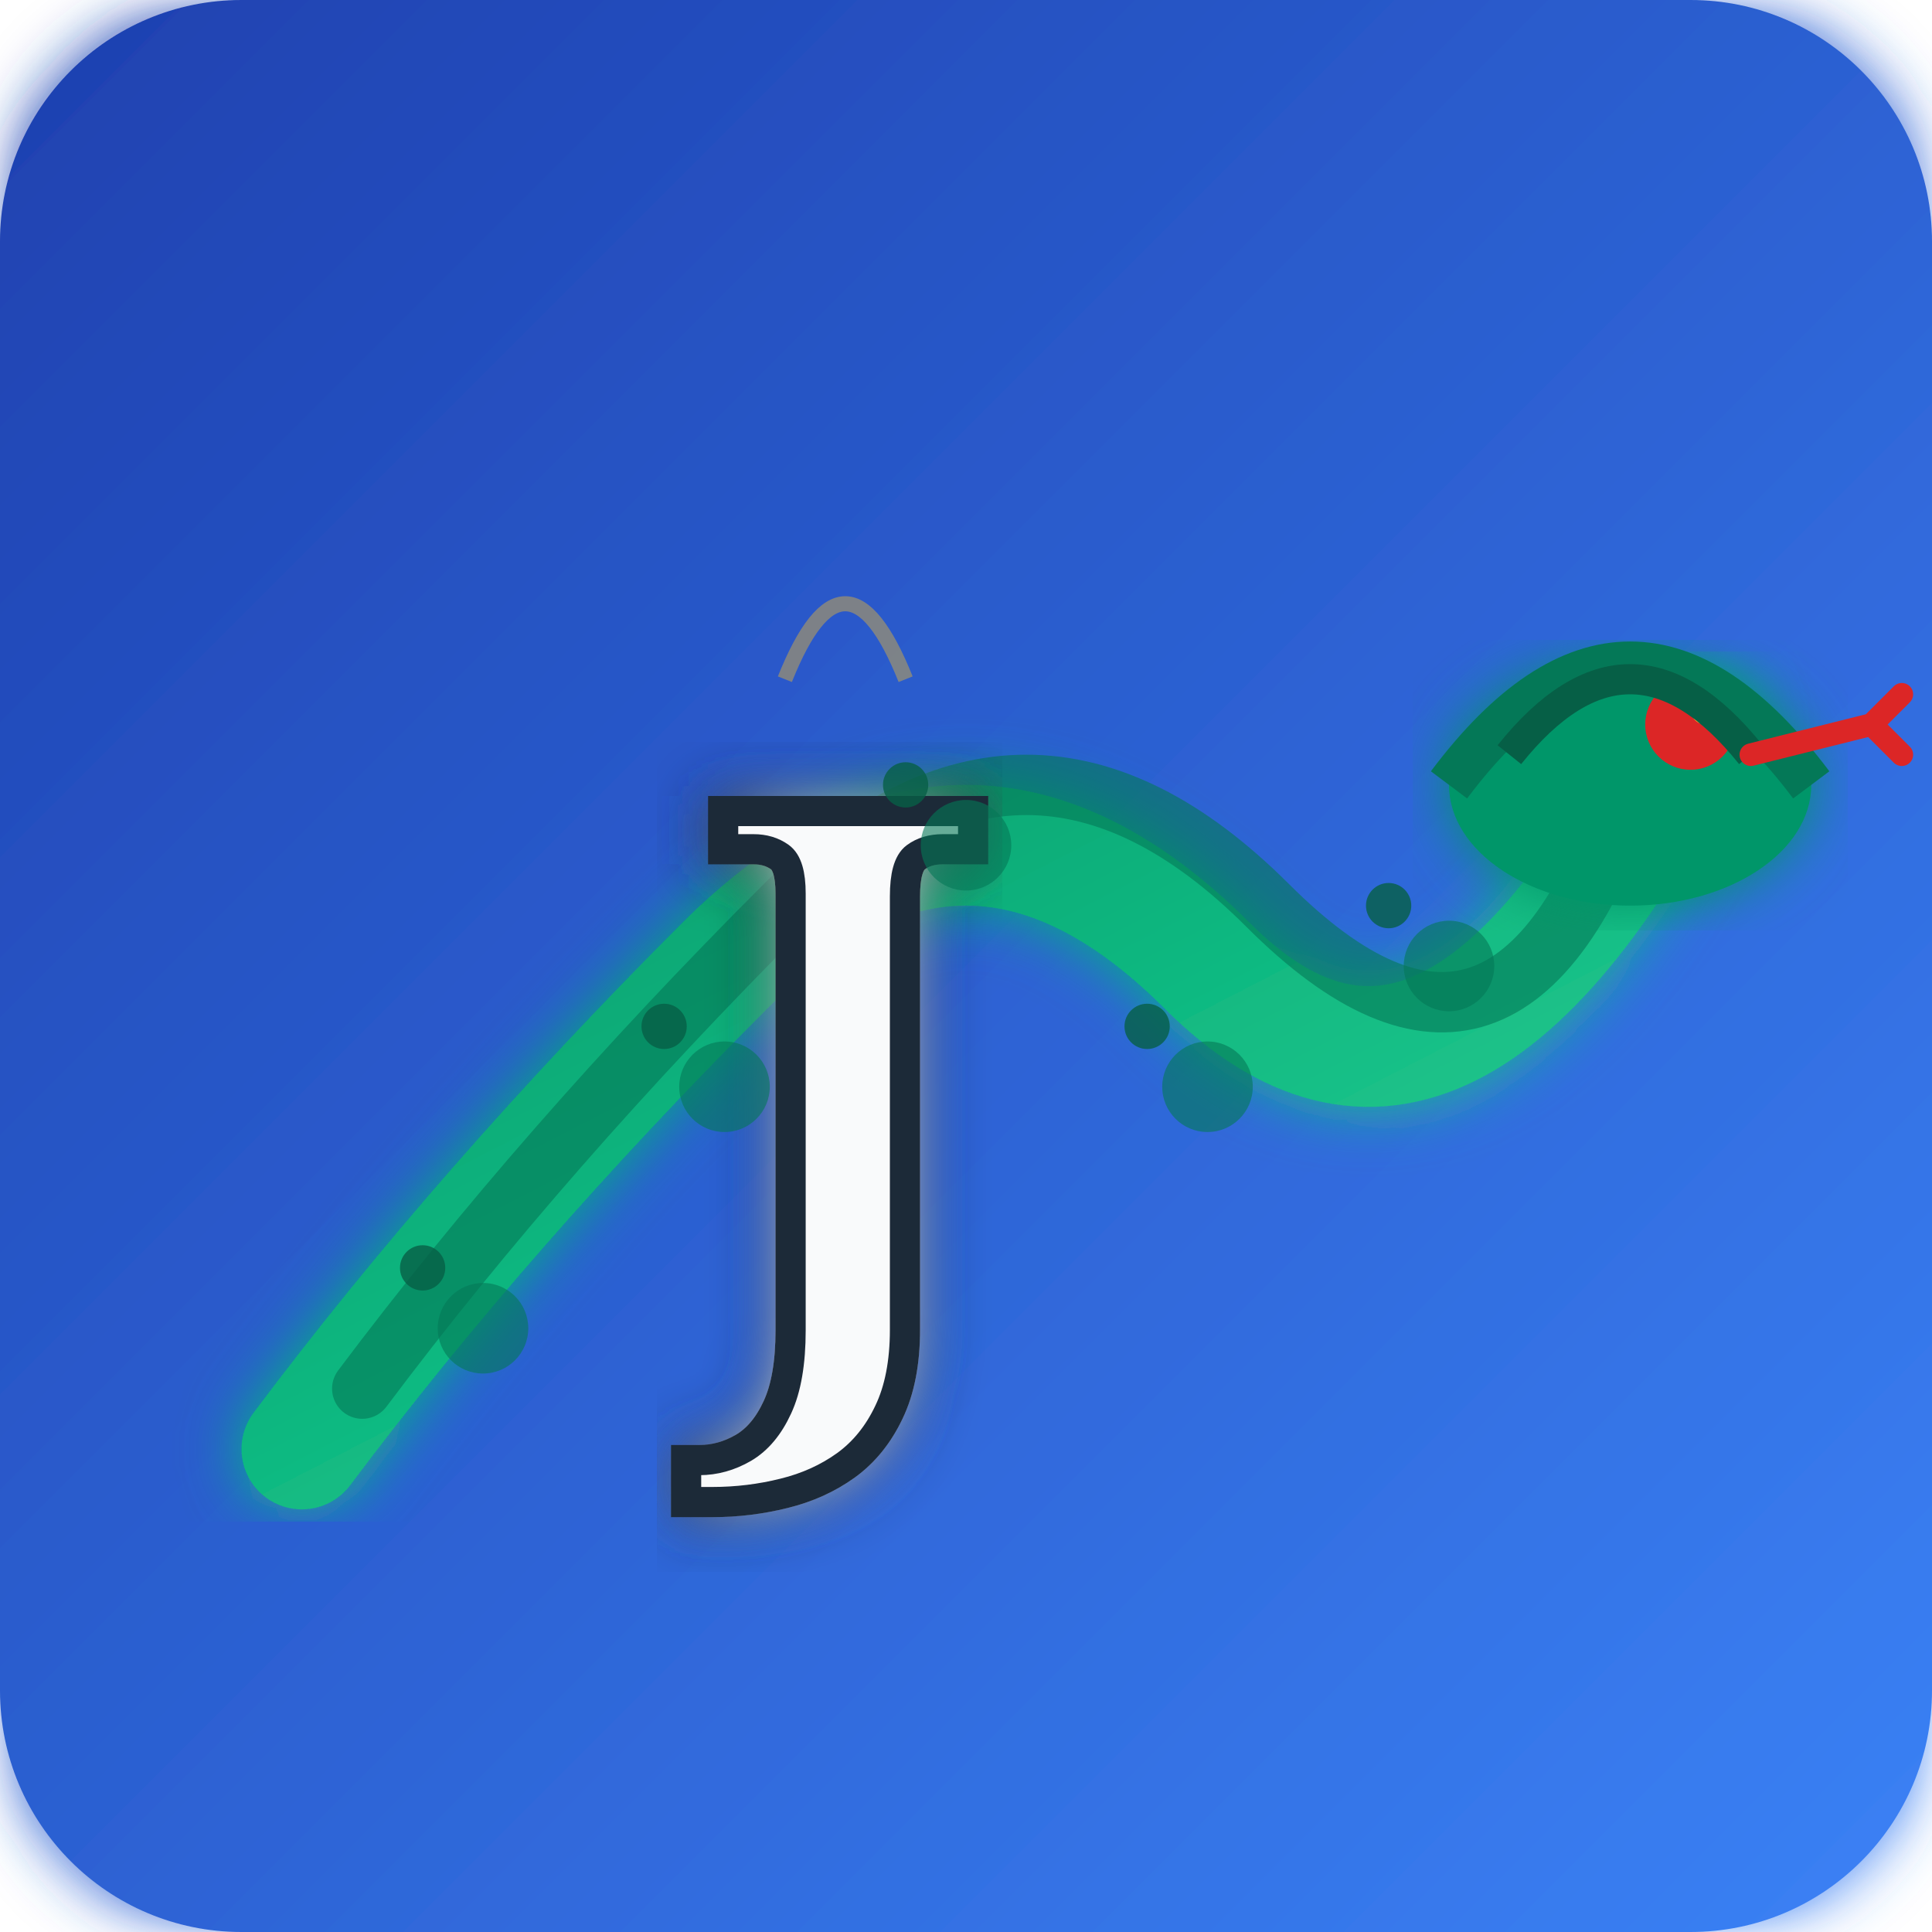
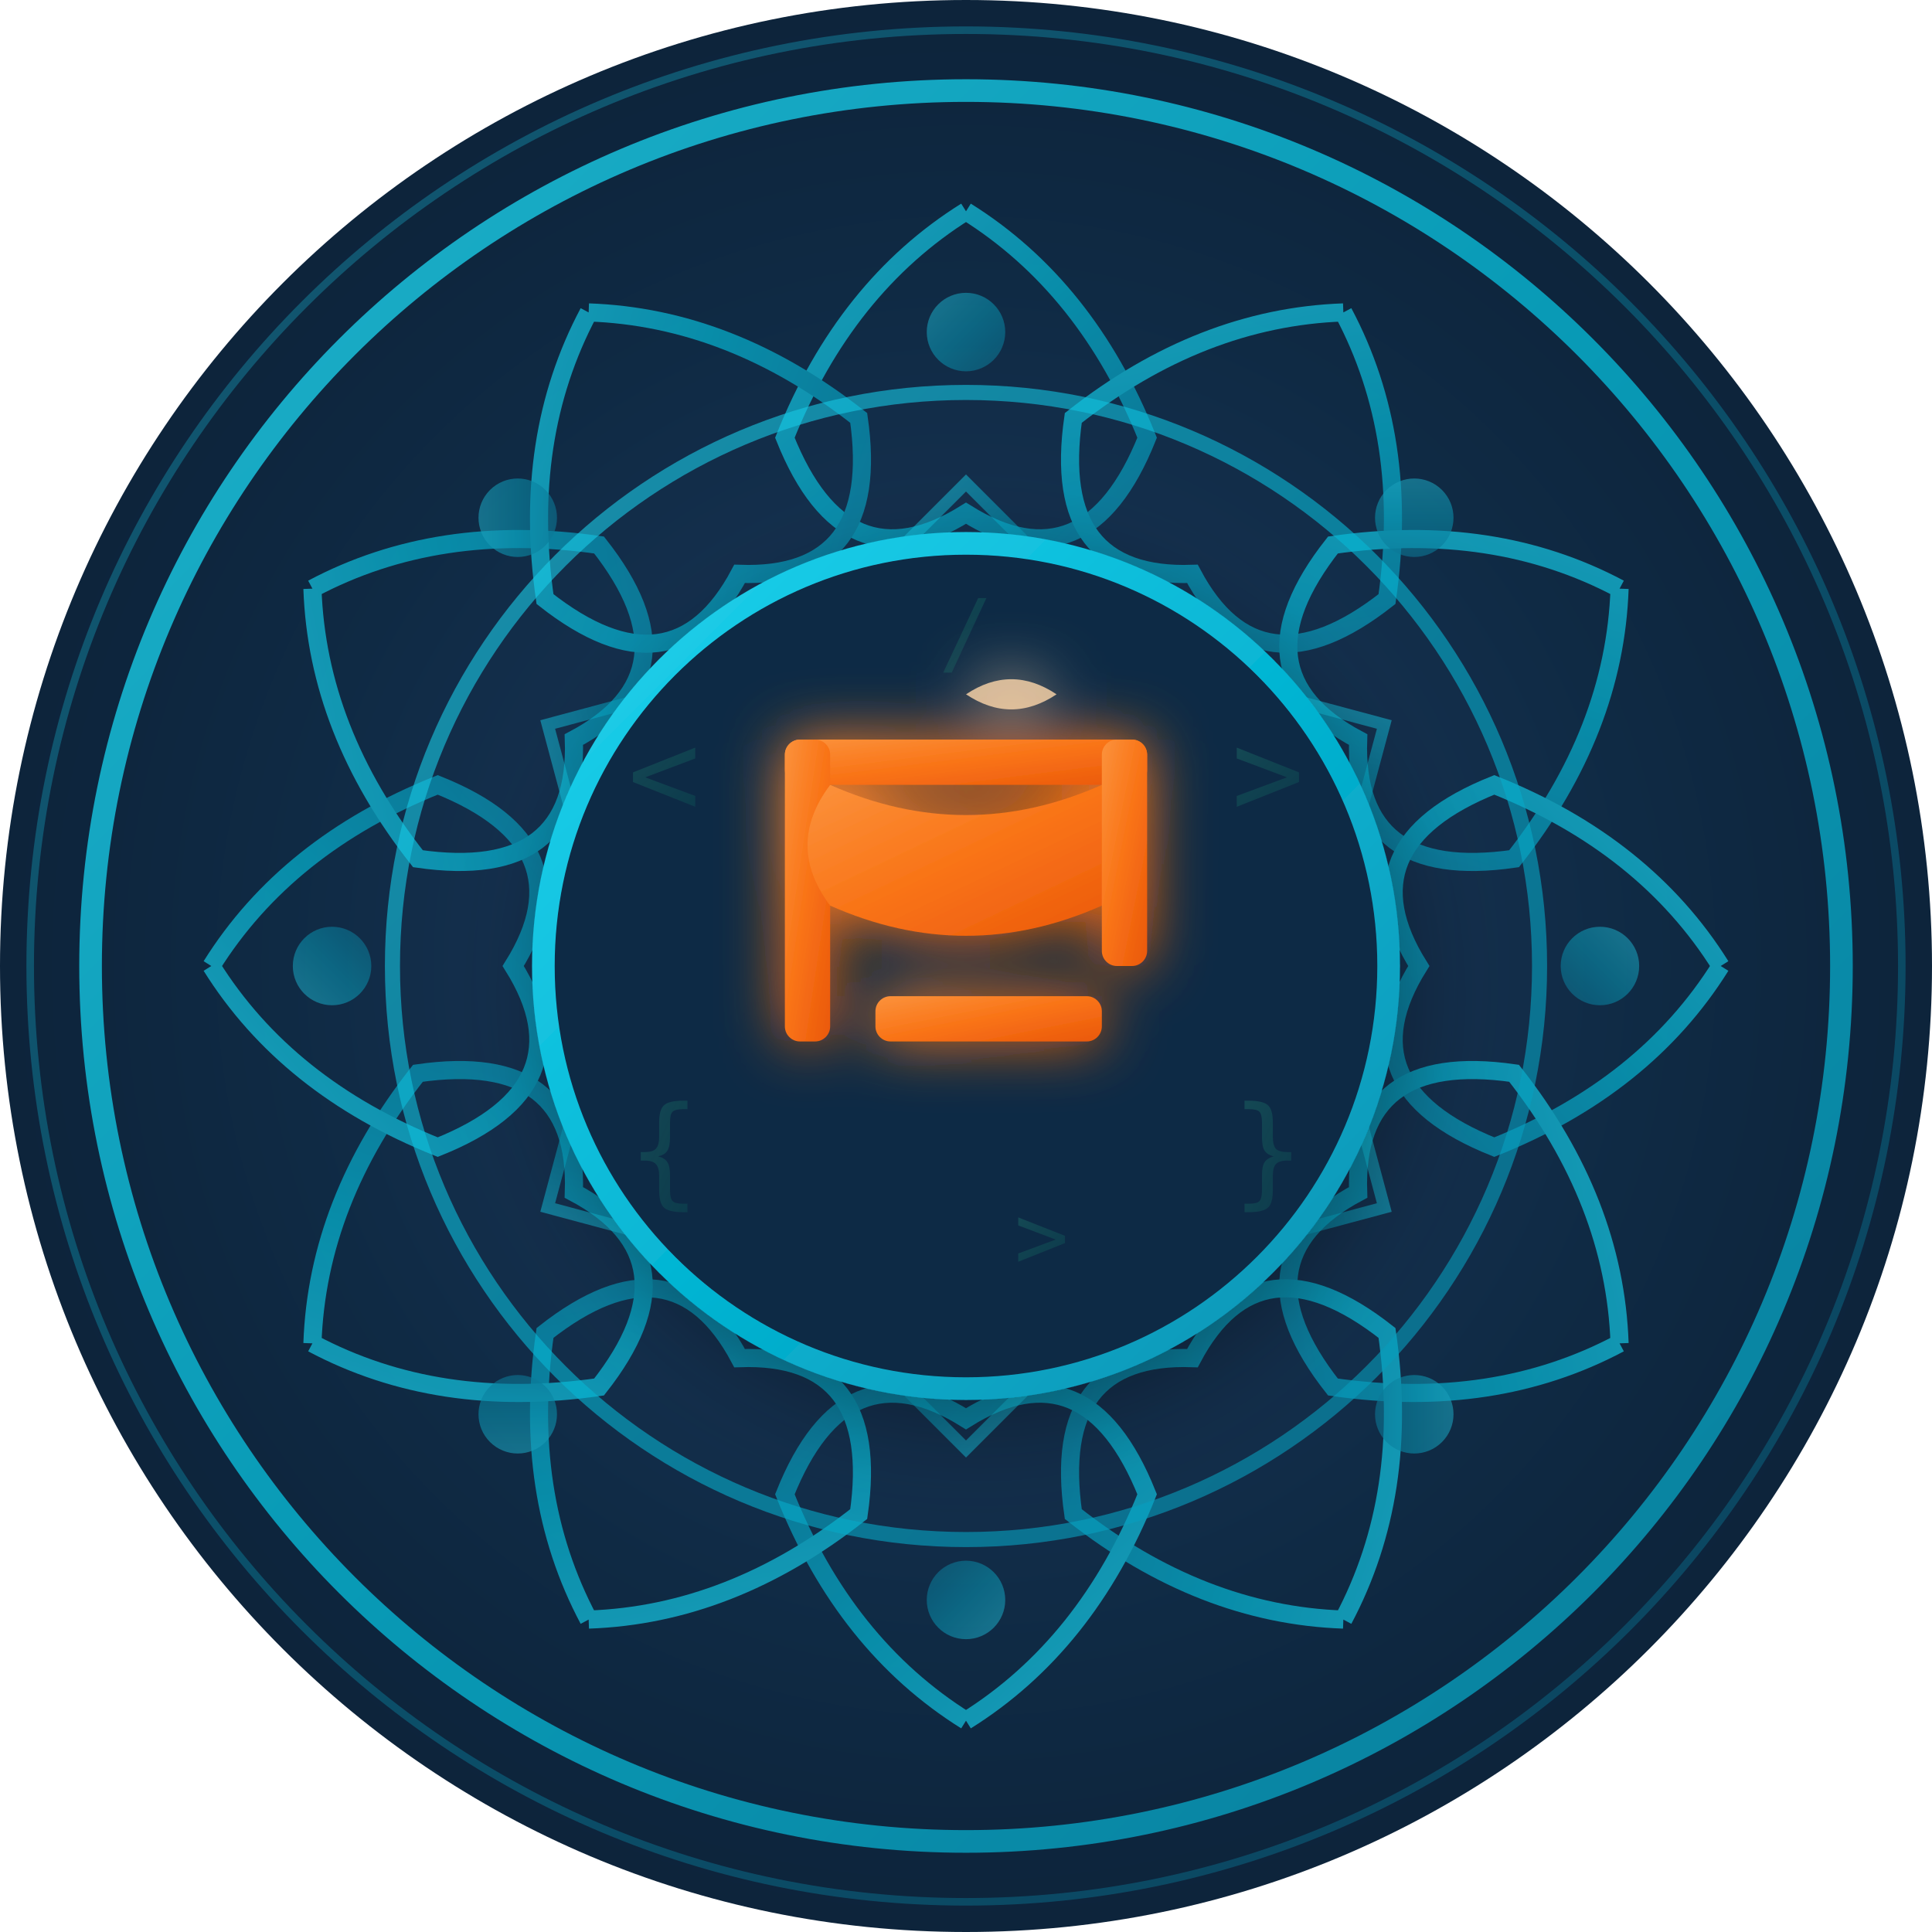
<svg xmlns="http://www.w3.org/2000/svg" width="128" height="128" viewBox="0 0 128 128">
  <defs>
-     <linearGradient id="bgGradient128" x1="0%" y1="0%" x2="100%" y2="100%">
-       <stop offset="0%" style="stop-color:#1E40AF;stop-opacity:1" />
-       <stop offset="100%" style="stop-color:#3B82F6;stop-opacity:1" />
+     <radialGradient id="bgGradient" cx="50%" cy="50%" r="70%">
+       <stop offset="0%" style="stop-color:#1E3A5F;stop-opacity:1" />
+       <stop offset="50%" style="stop-color:#0F2A44;stop-opacity:1" />
+       <stop offset="100%" style="stop-color:#0A1B2E;stop-opacity:1" />
+     </radialGradient>
+     <linearGradient id="mandalaGradient" x1="0%" y1="0%" x2="100%" y2="100%">
+       <stop offset="0%" style="stop-color:#22D3EE;stop-opacity:1" />
+       <stop offset="50%" style="stop-color:#06B6D4;stop-opacity:1" />
+       <stop offset="100%" style="stop-color:#0891B2;stop-opacity:1" />
    </linearGradient>
-     <linearGradient id="cobraGradient128" x1="0%" y1="0%" x2="100%" y2="100%">
-       <stop offset="0%" style="stop-color:#059669;stop-opacity:1" />
-       <stop offset="50%" style="stop-color:#10B981;stop-opacity:1" />
-       <stop offset="100%" style="stop-color:#34D399;stop-opacity:1" />
+     <linearGradient id="nagariGradient" x1="0%" y1="0%" x2="100%" y2="100%">
+       <stop offset="0%" style="stop-color:#FB923C;stop-opacity:1" />
+       <stop offset="50%" style="stop-color:#F97316;stop-opacity:1" />
+       <stop offset="100%" style="stop-color:#EA580C;stop-opacity:1" />
    </linearGradient>
-     <filter id="glow">
+     <linearGradient id="codeGradient" x1="0%" y1="0%" x2="100%" y2="100%">
+       <stop offset="0%" style="stop-color:#34D399;stop-opacity:0.6" />
+       <stop offset="100%" style="stop-color:#10B981;stop-opacity:0.4" />
+     </linearGradient>
+     <filter id="glow" x="-50%" y="-50%" width="200%" height="200%">
      <feGaussianBlur stdDeviation="2" result="coloredBlur" />
      <feMerge>
        <feMergeNode in="coloredBlur" />
        <feMergeNode in="SourceGraphic" />
      </feMerge>
    </filter>
+     <filter id="shadow" x="-50%" y="-50%" width="200%" height="200%">
+       <feDropShadow dx="1" dy="2" stdDeviation="3" flood-color="#000000" flood-opacity="0.3" />
+     </filter>
  </defs>
-   <rect width="128" height="128" fill="url(#bgGradient128)" rx="16" filter="url(#glow)" />
-   <path d="M20 96 Q32 80 48 64 Q64 48 80 64 Q96 80 112 48" stroke="url(#cobraGradient128)" stroke-width="8" fill="none" stroke-linecap="round" filter="url(#glow)" />
-   <path d="M24 92 Q36 76 52 60 Q68 44 84 60 Q100 76 108 52" stroke="#047857" stroke-width="4" fill="none" stroke-linecap="round" opacity="0.6" />
-   <ellipse cx="108" cy="52" rx="12" ry="8" fill="#059669" filter="url(#glow)" />
-   <circle cx="112" cy="48" r="3" fill="#DC2626" />
-   <circle cx="113" cy="47" r="1" fill="#FBBF24" />
-   <path d="M96 52 Q108 36 120 52" stroke="#047857" stroke-width="3" fill="none" />
-   <path d="M100 50 Q108 40 116 50" stroke="#065F46" stroke-width="2" fill="none" />
-   <path d="M116 50 L124 48 M124 48 L126 46 M124 48 L126 50" stroke="#DC2626" stroke-width="1.5" stroke-linecap="round" />
-   <text x="56" y="88" font-family="Georgia, serif" font-size="48" font-weight="bold" text-anchor="middle" fill="#F9FAFB" stroke="#1F2937" stroke-width="2" filter="url(#glow)">J</text>
-   <circle cx="32" cy="88" r="3" fill="#047857" opacity="0.6" />
-   <circle cx="48" cy="72" r="3" fill="#047857" opacity="0.6" />
-   <circle cx="64" cy="56" r="3" fill="#047857" opacity="0.6" />
-   <circle cx="80" cy="72" r="3" fill="#047857" opacity="0.6" />
-   <circle cx="96" cy="64" r="3" fill="#047857" opacity="0.6" />
-   <circle cx="28" cy="84" r="1.5" fill="#065F46" opacity="0.8" />
-   <circle cx="44" cy="68" r="1.5" fill="#065F46" opacity="0.8" />
-   <circle cx="60" cy="52" r="1.5" fill="#065F46" opacity="0.8" />
-   <circle cx="76" cy="68" r="1.5" fill="#065F46" opacity="0.8" />
-   <circle cx="92" cy="60" r="1.5" fill="#065F46" opacity="0.8" />
-   <path d="M52 45 Q56 35 60 45" stroke="#FBBF24" stroke-width="1" fill="none" opacity="0.4" />
+   <circle cx="64" cy="64" r="64" fill="url(#bgGradient)" />
+   <circle cx="64" cy="64" r="58" fill="none" stroke="url(#mandalaGradient)" stroke-width="1.5" opacity="0.8" />
+   <g transform="translate(64,64)" stroke="url(#mandalaGradient)" stroke-width="1.2" fill="none" opacity="0.7">
+     <g>
+       <path d="M0,-50 Q8,-45 12,-35 Q8,-25 0,-30 Q-8,-25 -12,-35 Q-8,-45 0,-50" transform="rotate(0)" />
+       <path d="M0,-50 Q8,-45 12,-35 Q8,-25 0,-30 Q-8,-25 -12,-35 Q-8,-45 0,-50" transform="rotate(30)" />
+       <path d="M0,-50 Q8,-45 12,-35 Q8,-25 0,-30 Q-8,-25 -12,-35 Q-8,-45 0,-50" transform="rotate(60)" />
+       <path d="M0,-50 Q8,-45 12,-35 Q8,-25 0,-30 Q-8,-25 -12,-35 Q-8,-45 0,-50" transform="rotate(90)" />
+       <path d="M0,-50 Q8,-45 12,-35 Q8,-25 0,-30 Q-8,-25 -12,-35 Q-8,-45 0,-50" transform="rotate(120)" />
+       <path d="M0,-50 Q8,-45 12,-35 Q8,-25 0,-30 Q-8,-25 -12,-35 Q-8,-45 0,-50" transform="rotate(150)" />
+       <path d="M0,-50 Q8,-45 12,-35 Q8,-25 0,-30 Q-8,-25 -12,-35 Q-8,-45 0,-50" transform="rotate(180)" />
+       <path d="M0,-50 Q8,-45 12,-35 Q8,-25 0,-30 Q-8,-25 -12,-35 Q-8,-45 0,-50" transform="rotate(210)" />
+       <path d="M0,-50 Q8,-45 12,-35 Q8,-25 0,-30 Q-8,-25 -12,-35 Q-8,-45 0,-50" transform="rotate(240)" />
+       <path d="M0,-50 Q8,-45 12,-35 Q8,-25 0,-30 Q-8,-25 -12,-35 Q-8,-45 0,-50" transform="rotate(270)" />
+       <path d="M0,-50 Q8,-45 12,-35 Q8,-25 0,-30 Q-8,-25 -12,-35 Q-8,-45 0,-50" transform="rotate(300)" />
+       <path d="M0,-50 Q8,-45 12,-35 Q8,-25 0,-30 Q-8,-25 -12,-35 Q-8,-45 0,-50" transform="rotate(330)" />
+     </g>
+     <g opacity="0.6">
+       <circle cx="0" cy="-42" r="2" fill="url(#mandalaGradient)" transform="rotate(0)" />
+       <circle cx="0" cy="-42" r="2" fill="url(#mandalaGradient)" transform="rotate(45)" />
+       <circle cx="0" cy="-42" r="2" fill="url(#mandalaGradient)" transform="rotate(90)" />
+       <circle cx="0" cy="-42" r="2" fill="url(#mandalaGradient)" transform="rotate(135)" />
+       <circle cx="0" cy="-42" r="2" fill="url(#mandalaGradient)" transform="rotate(180)" />
+       <circle cx="0" cy="-42" r="2" fill="url(#mandalaGradient)" transform="rotate(225)" />
+       <circle cx="0" cy="-42" r="2" fill="url(#mandalaGradient)" transform="rotate(270)" />
+       <circle cx="0" cy="-42" r="2" fill="url(#mandalaGradient)" transform="rotate(315)" />
+     </g>
+   </g>
+   <circle cx="64" cy="64" r="38" fill="none" stroke="url(#mandalaGradient)" stroke-width="1" opacity="0.6" />
+   <g transform="translate(64,64)" stroke="url(#mandalaGradient)" stroke-width="0.8" fill="none" opacity="0.5">
+     <g>
+       <path d="M0,-32 L4,-28 L0,-24 L-4,-28 Z" transform="rotate(0)" />
+       <path d="M0,-32 L4,-28 L0,-24 L-4,-28 Z" transform="rotate(60)" />
+       <path d="M0,-32 L4,-28 L0,-24 L-4,-28 Z" transform="rotate(120)" />
+       <path d="M0,-32 L4,-28 L0,-24 L-4,-28 Z" transform="rotate(180)" />
+       <path d="M0,-32 L4,-28 L0,-24 L-4,-28 Z" transform="rotate(240)" />
+       <path d="M0,-32 L4,-28 L0,-24 L-4,-28 Z" transform="rotate(300)" />
+     </g>
+   </g>
+   <circle cx="64" cy="64" r="28" fill="#0F2A44" stroke="url(#mandalaGradient)" stroke-width="1.5" filter="url(#shadow)" />
+   <g transform="translate(64,64)" fill="url(#codeGradient)" opacity="0.3">
+     <text x="-20" y="-10" font-family="monospace" font-size="8" text-anchor="middle">&lt;</text>
+     <text x="20" y="-10" font-family="monospace" font-size="8" text-anchor="middle">&gt;</text>
+     <text x="-20" y="15" font-family="monospace" font-size="8" text-anchor="middle">{</text>
+     <text x="20" y="15" font-family="monospace" font-size="8" text-anchor="middle">}</text>
+     <text x="0" y="-20" font-family="monospace" font-size="6" text-anchor="middle">/</text>
+     <text x="5" y="20" font-family="monospace" font-size="6" text-anchor="middle">&gt;</text>
+   </g>
+   <g transform="translate(64,64)" fill="url(#nagariGradient)" filter="url(#glow)">
+     <rect x="-12" y="-15" width="24" height="3" rx="1" />
+     <rect x="-12" y="-15" width="3" height="20" rx="1" />
+     <path d="M-9,-12 Q0,-8 9,-12 Q12,-8 9,-4 Q0,0 -9,-4 Q-12,-8 -9,-12" fill="url(#nagariGradient)" />
+     <rect x="9" y="-15" width="3" height="15" rx="1" />
+     <rect x="-6" y="2" width="15" height="3" rx="1" />
+     <path d="M0,-18 Q3,-20 6,-18 Q3,-16 0,-18" fill="#FED7AA" opacity="0.8" />
+   </g>
+   <circle cx="64" cy="64" r="62" fill="none" stroke="url(#mandalaGradient)" stroke-width="0.5" opacity="0.3" />
</svg>
